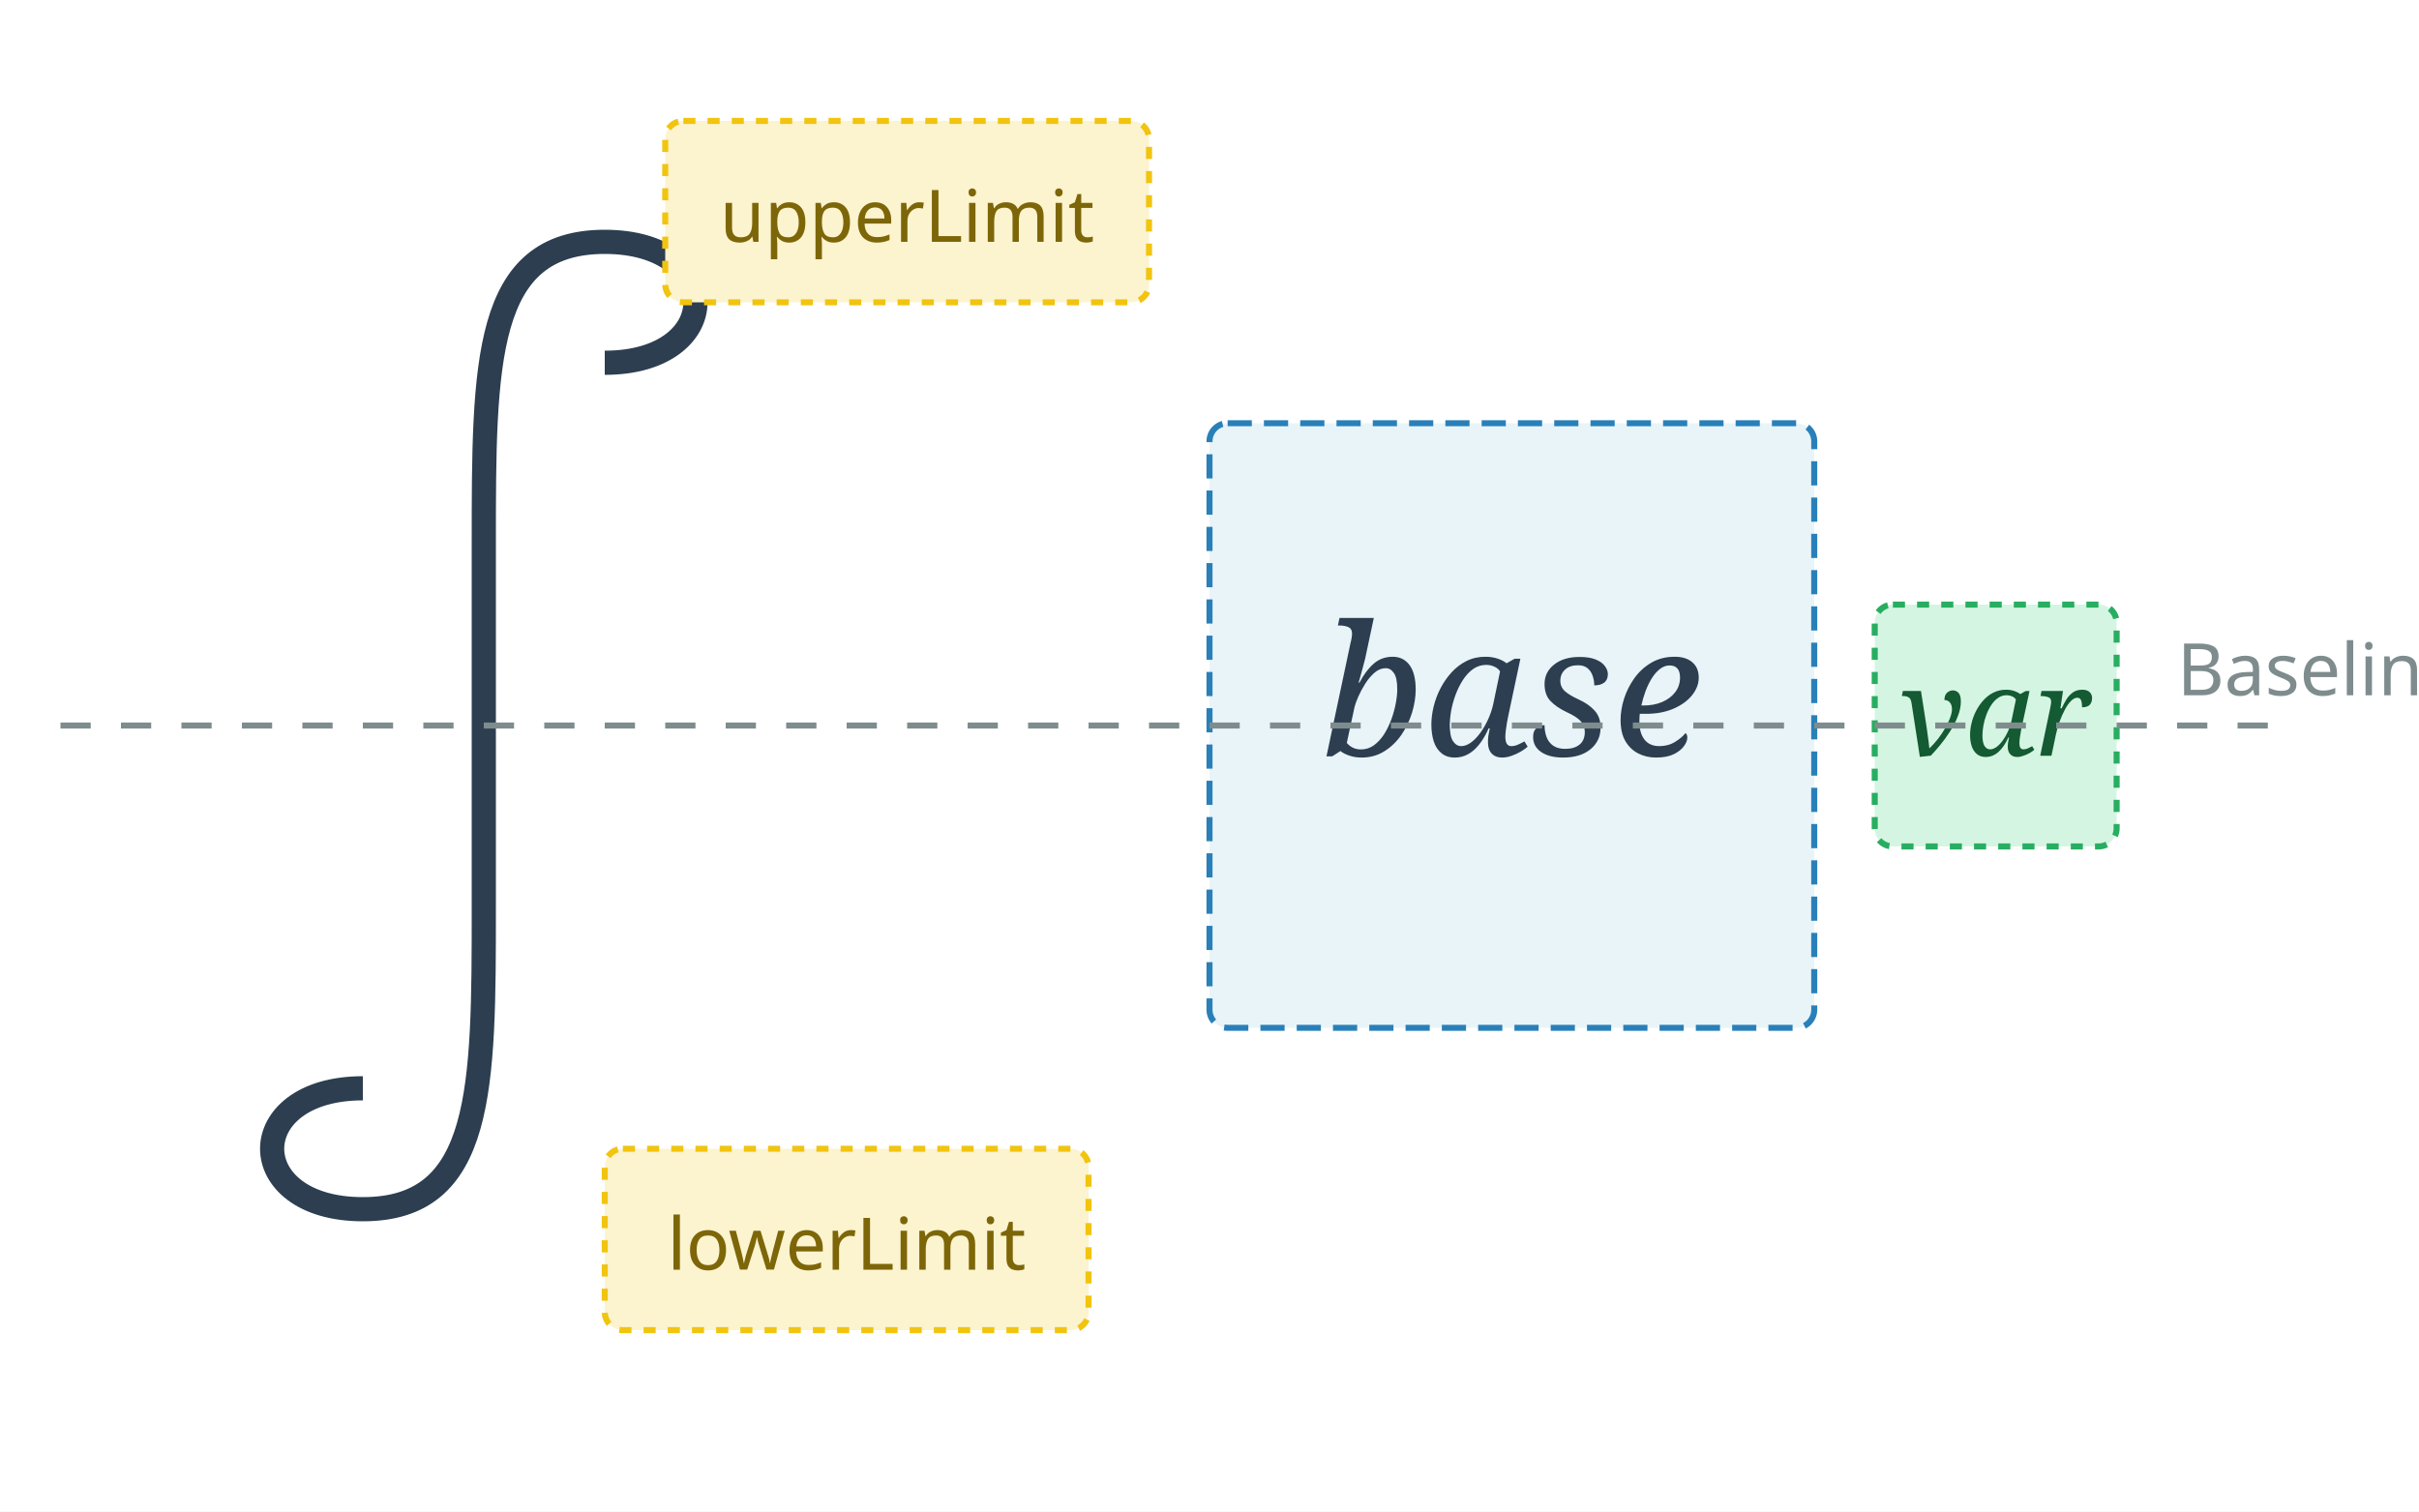
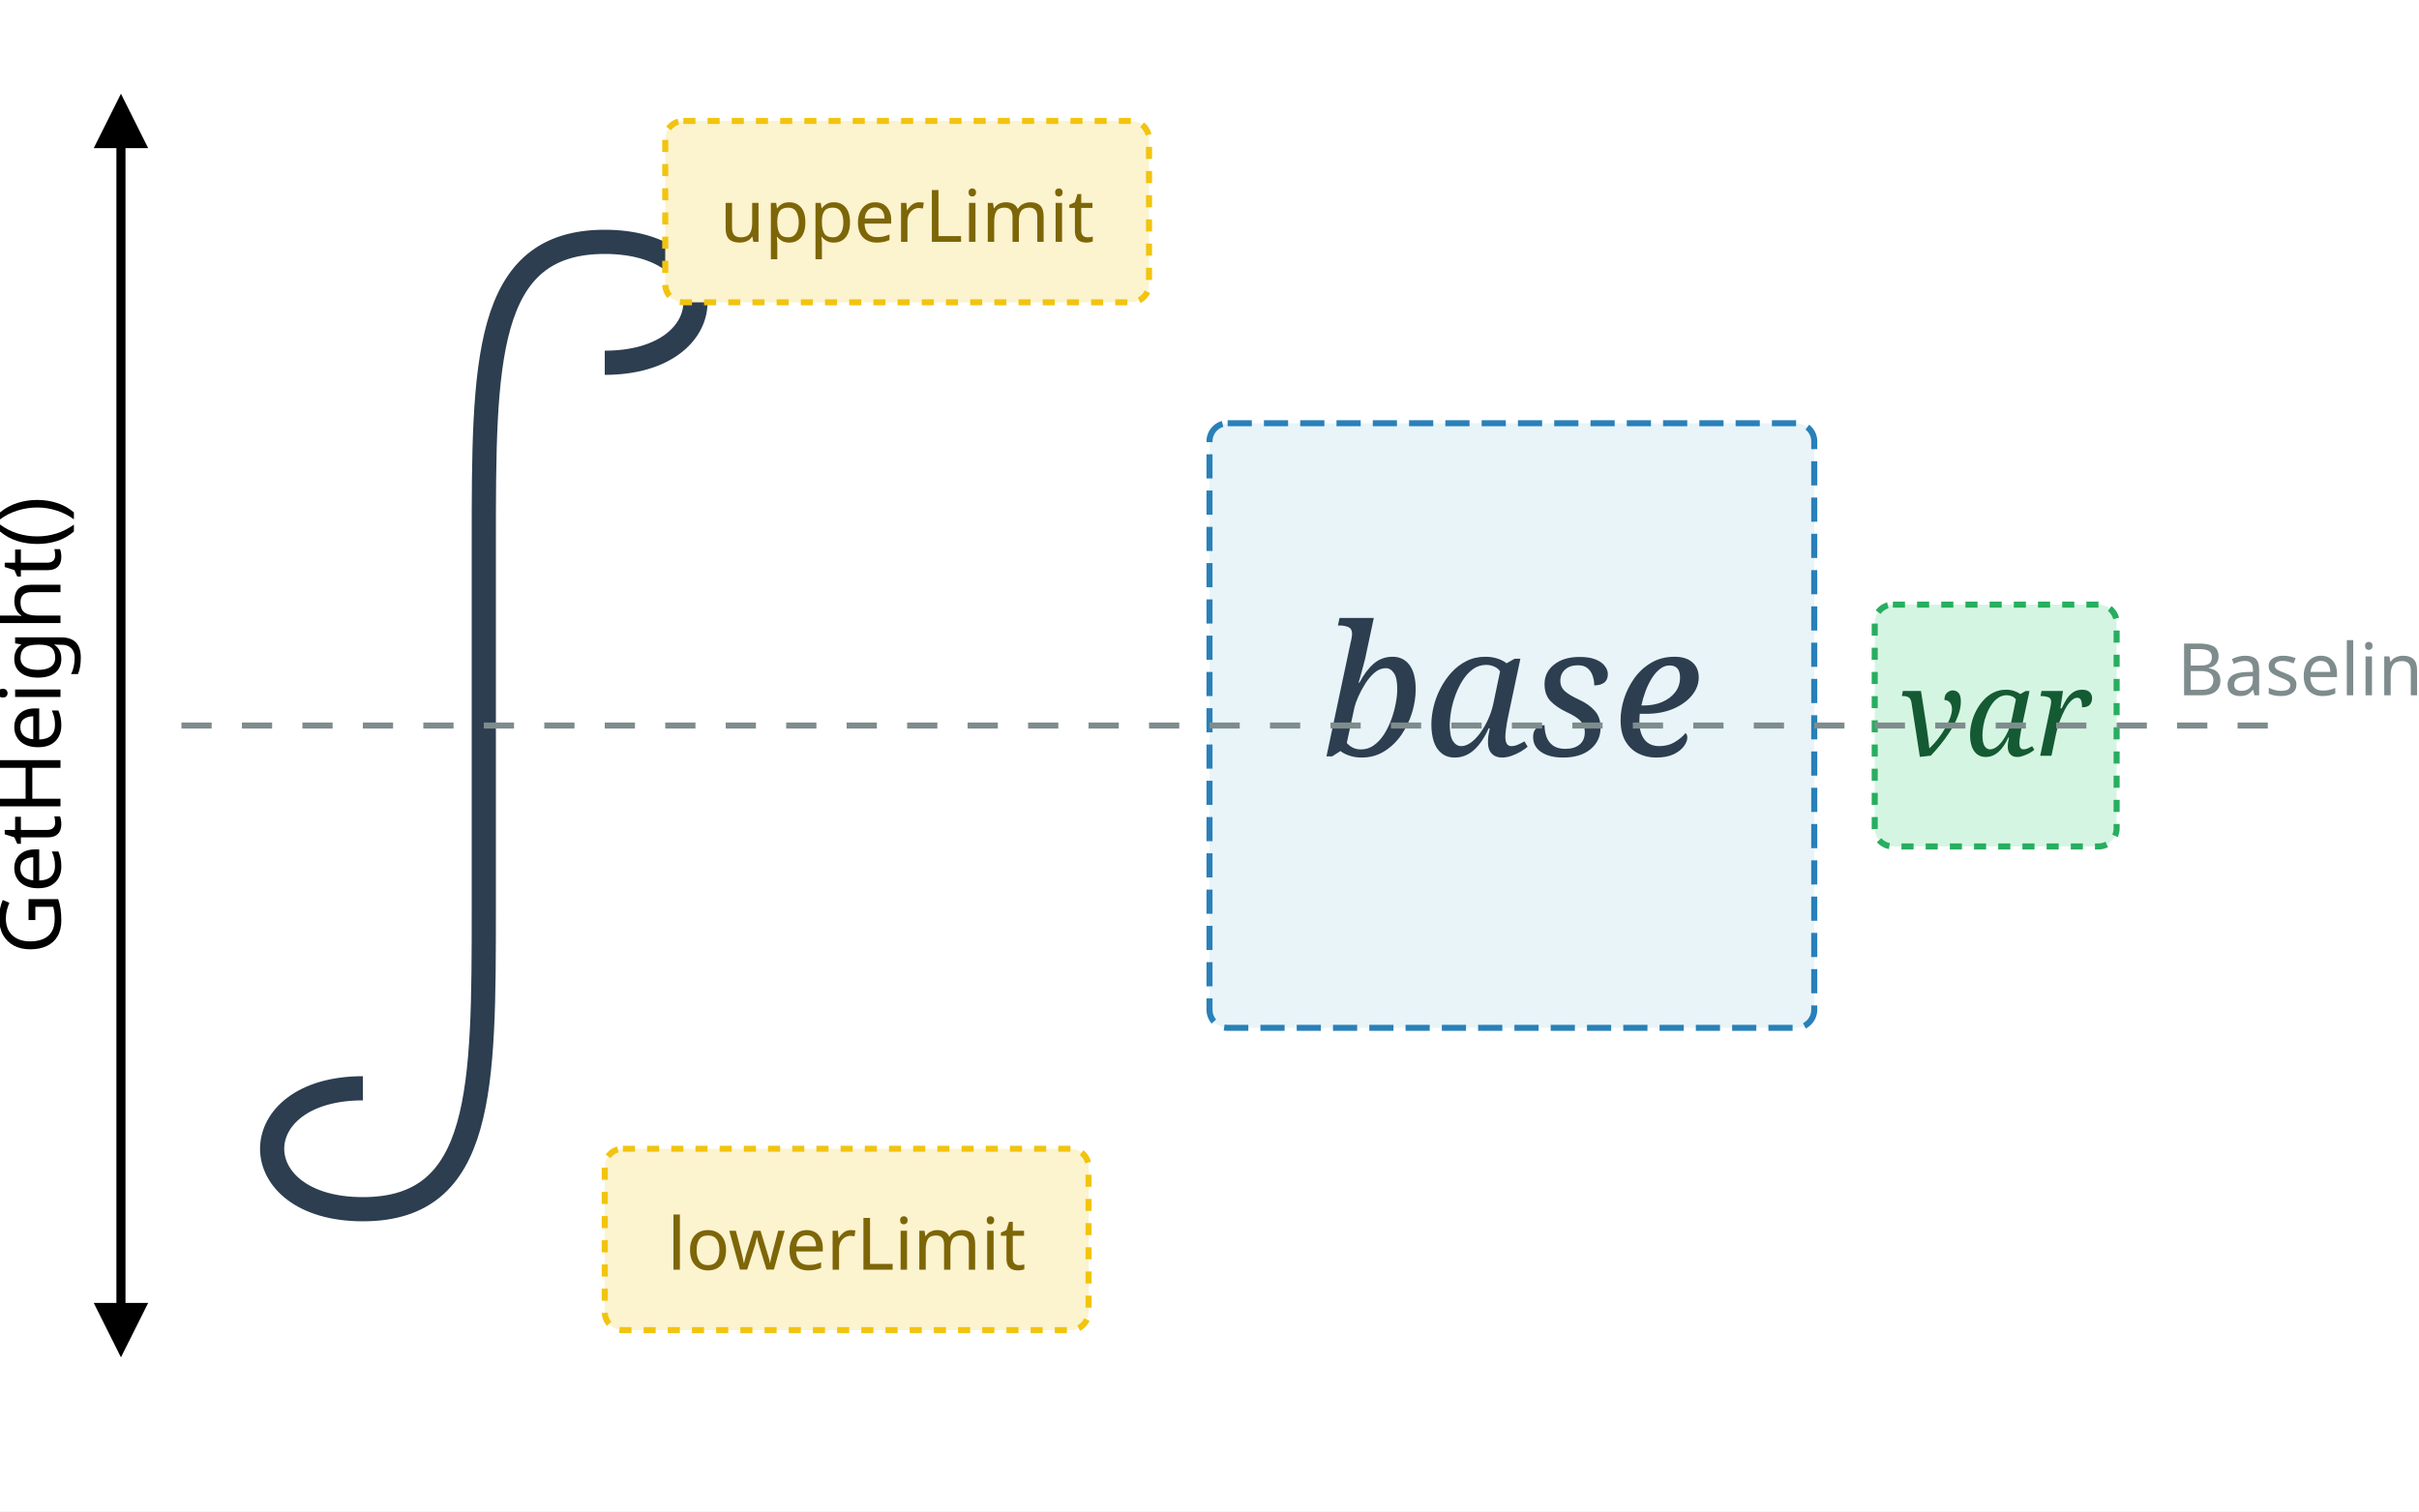
<svg xmlns="http://www.w3.org/2000/svg" width="400" height="250" viewBox="0 0 400 250">
  <defs>
    <marker id="arrow" viewBox="0 0 10 10" refX="5" refY="5" markerWidth="6" markerHeight="6" orient="auto-start-reverse">
      <path d="M 0 0 L 10 5 L 0 10 z" />
    </marker>
  </defs>
  <rect width="100%" height="100%" fill="white" />
  <path d="M 60 180 C 40 180 40 200 60 200 C 80 200 80 180 80 150 L 80 90 C 80 60 80 40 100 40 C 120 40 120 60 100 60" fill="none" stroke="#2c3e50" stroke-width="4" />
  <rect x="110" y="20" width="80" height="30" rx="3" fill="#fcf3cf" stroke="#f1c40f" stroke-width="1" stroke-dasharray="2,2" />
  <text x="150" y="40" font-family="sans-serif" font-size="12" text-anchor="middle" fill="#7d6608">upperLimit</text>
  <rect x="100" y="190" width="80" height="30" rx="3" fill="#fcf3cf" stroke="#f1c40f" stroke-width="1" stroke-dasharray="2,2" />
  <text x="140" y="210" font-family="sans-serif" font-size="12" text-anchor="middle" fill="#7d6608">lowerLimit</text>
+   <line x1="20" y1="20" x2="20" y2="220" stroke="black" stroke-width="1.5" marker-start="url(#arrow)" marker-end="url(#arrow)" />
+   <text x="10" y="120" font-family="sans-serif" font-size="14" text-anchor="middle" transform="rotate(-90 10,120)">GetHeight()</text>
  <rect x="200" y="70" width="100" height="100" rx="3" fill="#e8f4f8" stroke="#2980b9" stroke-width="1" stroke-dasharray="4,2" />
  <text x="250" y="125" font-family="serif" font-style="italic" font-size="30" text-anchor="middle" fill="#2c3e50">base</text>
  <rect x="310" y="100" width="40" height="40" rx="3" fill="#d5f5e3" stroke="#27ae60" stroke-width="1" stroke-dasharray="2,2" />
  <text x="330" y="125" font-family="serif" font-style="italic" font-size="20" text-anchor="middle" fill="#145a32">var</text>
-   <line x1="10" y1="120" x2="380" y2="120" stroke="#7f8c8d" stroke-dasharray="5,5" />
+   <line x1="30" y1="120" x2="380" y2="120" stroke="#7f8c8d" stroke-dasharray="5,5" />
  <text x="360" y="115" font-family="sans-serif" font-size="12" fill="#7f8c8d">Baseline (point.y)</text>
</svg>
